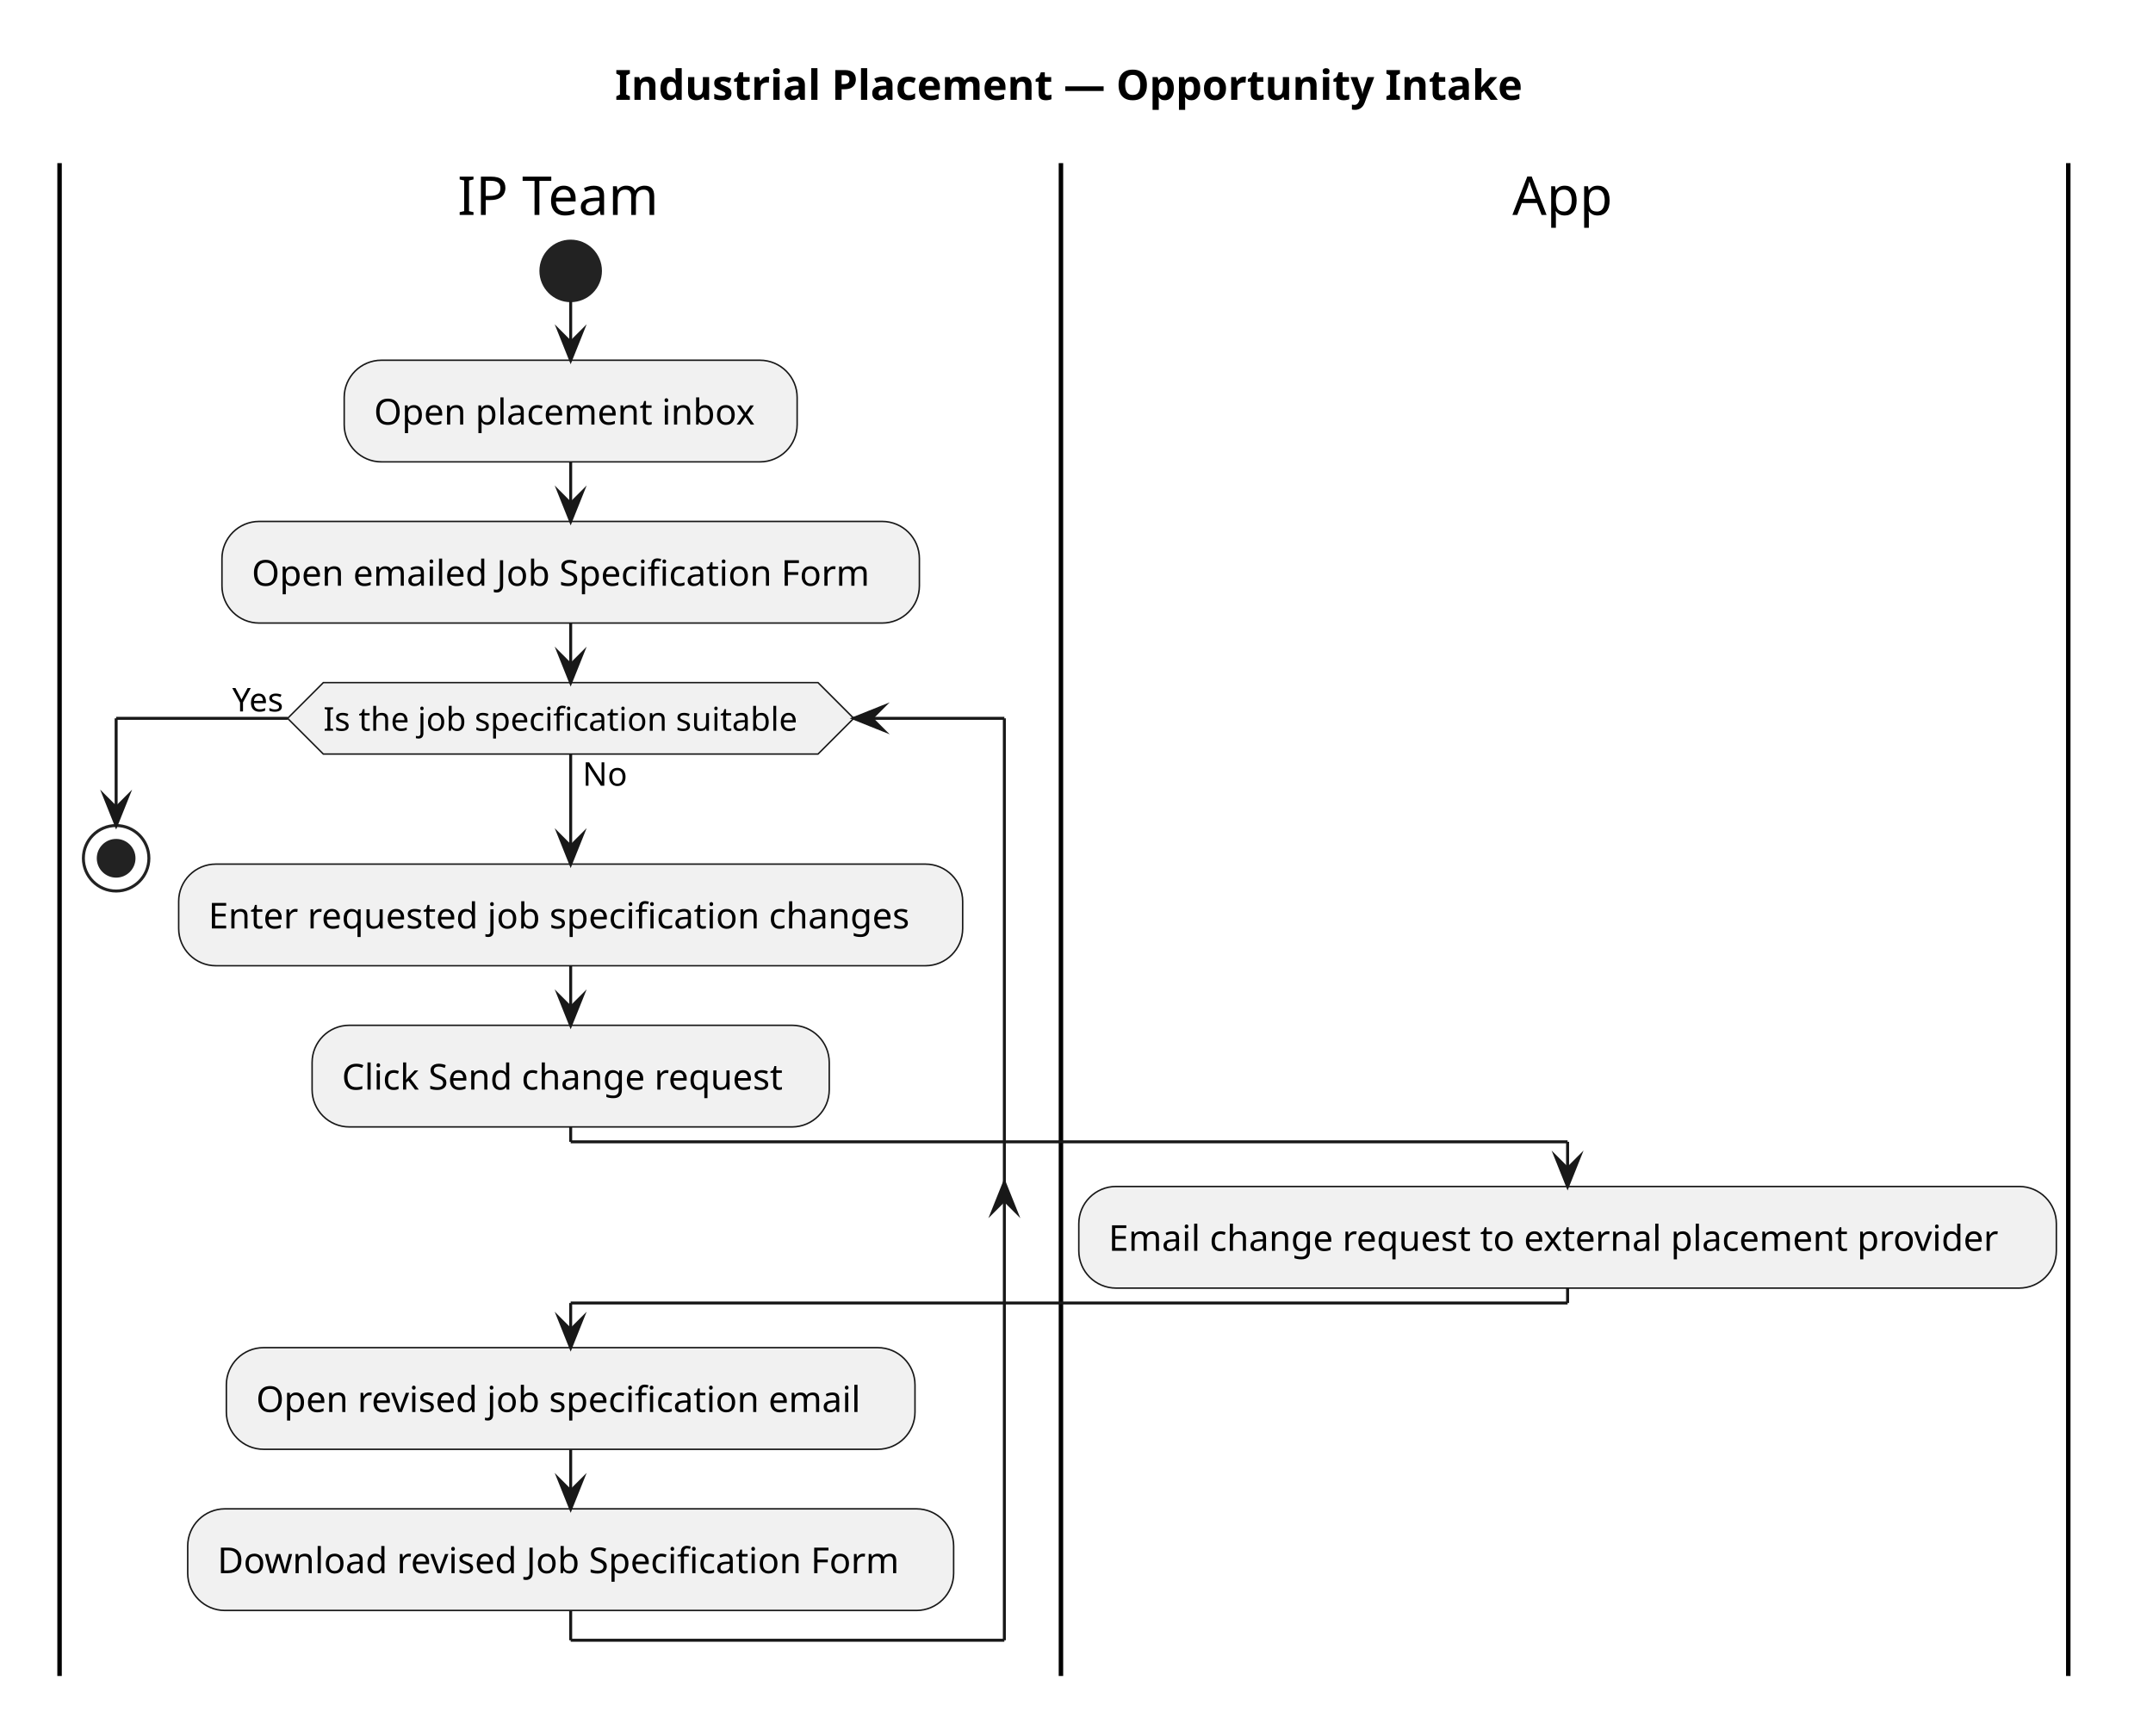
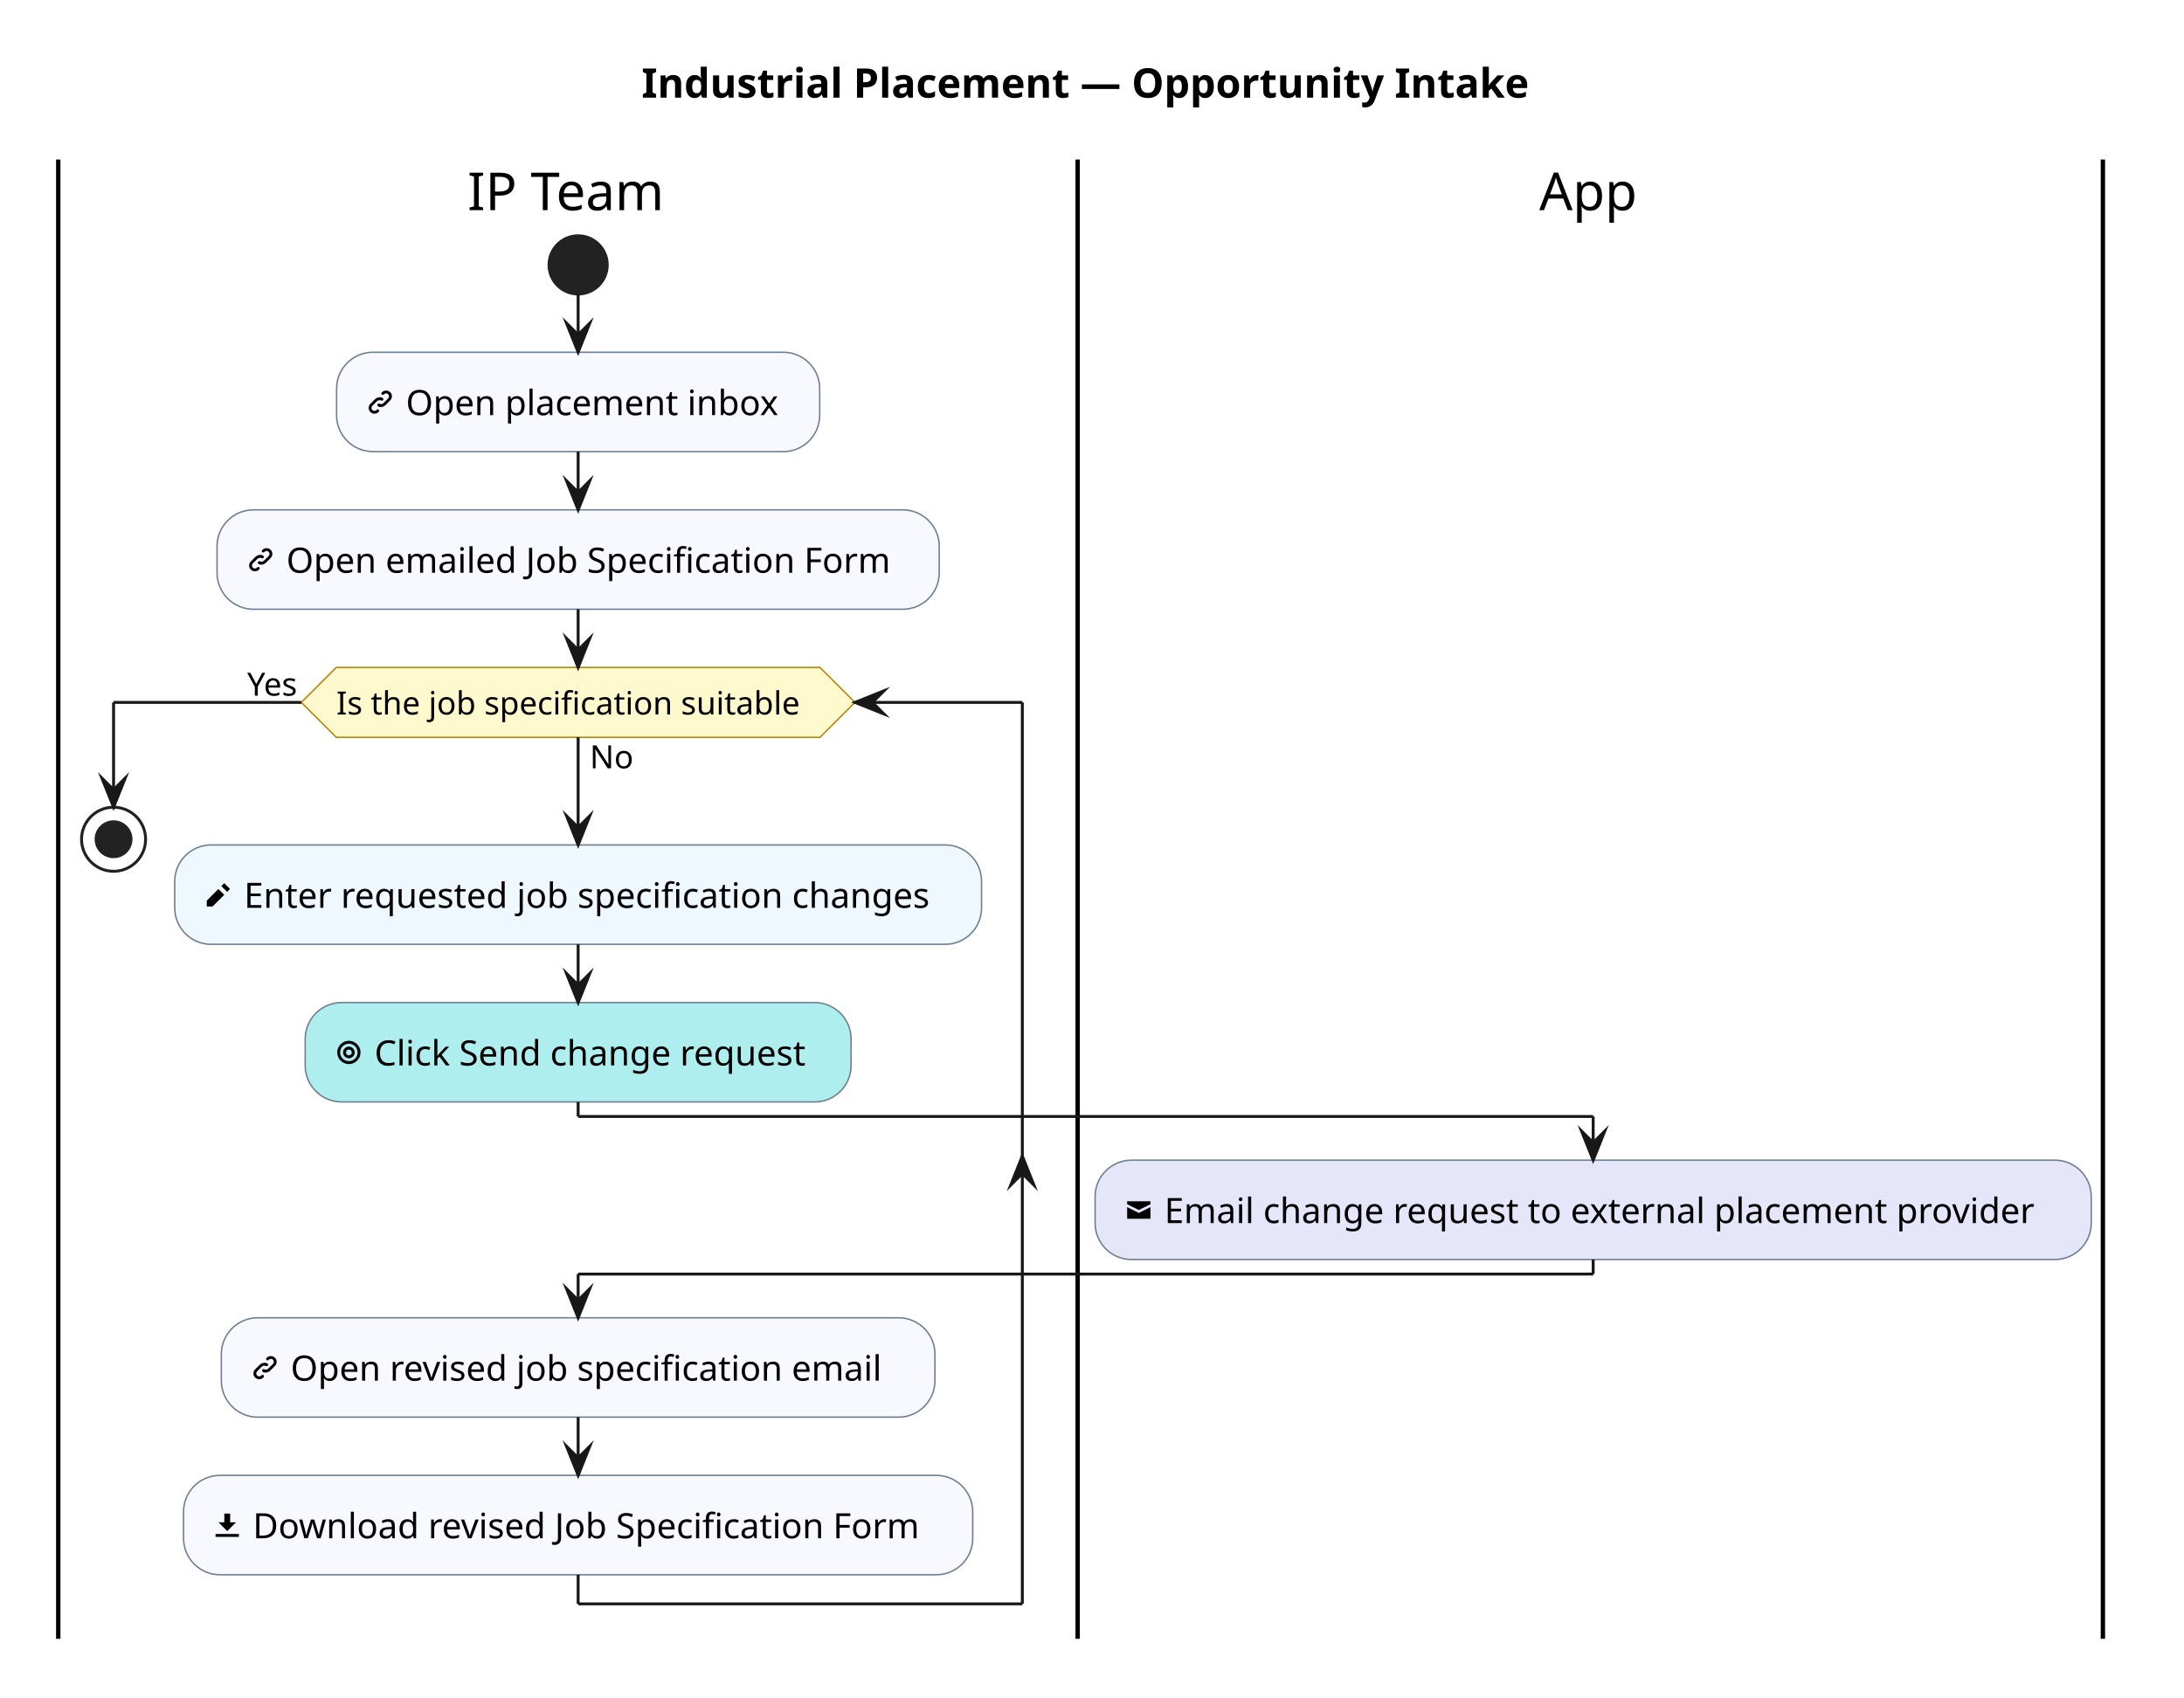
- <svg xmlns="http://www.w3.org/2000/svg" contentStyleType="text/css" data-diagram-type="ACTIVITY" height="583px" preserveAspectRatio="none" style="width:723px;height:583px;background:#FFFFFF;" version="1.1" viewBox="0 0 723 583" width="723px" zoomAndPan="magnify">
+ <svg xmlns="http://www.w3.org/2000/svg" contentStyleType="text/css" data-diagram-type="ACTIVITY" height="583px" preserveAspectRatio="none" style="width:750px;height:583px;background:#FFFFFF;" version="1.1" viewBox="0 0 750 583" width="750px" zoomAndPan="magnify">
  <defs />
  <g>
    <g class="title" data-source-line="2">
-       <text fill="#000000" font-family="sans-serif" font-size="14" font-weight="700" lengthAdjust="spacing" textLength="308.362" x="206.517" y="33.535">Industrial Placement — Opportunity Intake</text>
+       <text fill="#000000" font-family="sans-serif" font-size="14" font-weight="700" lengthAdjust="spacing" textLength="308.362" x="220.314" y="33.535">Industrial Placement — Opportunity Intake</text>
    </g>
-     <rect fill="none" height="21.199" style="stroke:none;stroke-width:1;" width="676.396" x="20" y="54.785" />
-     <ellipse cx="191.638" cy="90.984" fill="#222222" rx="10" ry="10" style="stroke:#222222;stroke-width:1;" />
-     <rect fill="#F1F1F1" height="34.133" rx="12.5" ry="12.5" style="stroke:#181818;stroke-width:0.5;" width="152.106" x="115.585" y="120.984" />
-     <text fill="#000000" font-family="sans-serif" font-size="12" lengthAdjust="spacing" textLength="132.106" x="125.585" y="142.586">Open placement inbox</text>
-     <rect fill="#F1F1F1" height="34.133" rx="12.5" ry="12.5" style="stroke:#181818;stroke-width:0.5;" width="234.207" x="74.534" y="175.117" />
-     <text fill="#000000" font-family="sans-serif" font-size="12" lengthAdjust="spacing" textLength="214.207" x="84.534" y="196.719">Open emailed Job Specification Form</text>
-     <rect fill="#F1F1F1" height="34.133" rx="12.5" ry="12.5" style="stroke:#181818;stroke-width:0.5;" width="263.275" x="60" y="290.205" />
-     <text fill="#000000" font-family="sans-serif" font-size="12" lengthAdjust="spacing" textLength="243.275" x="70" y="311.807">Enter requested job specification changes</text>
-     <rect fill="#F1F1F1" height="34.133" rx="12.5" ry="12.5" style="stroke:#181818;stroke-width:0.5;" width="173.662" x="104.807" y="344.338" />
-     <text fill="#000000" font-family="sans-serif" font-size="12" lengthAdjust="spacing" textLength="153.662" x="114.807" y="365.94">Click Send change request</text>
-     <rect fill="#F1F1F1" height="34.133" rx="12.5" ry="12.5" style="stroke:#181818;stroke-width:0.5;" width="231.254" x="76.011" y="452.603" />
-     <text fill="#000000" font-family="sans-serif" font-size="12" lengthAdjust="spacing" textLength="211.254" x="86.011" y="474.205">Open revised job specification email</text>
-     <rect fill="#F1F1F1" height="34.133" rx="12.5" ry="12.5" style="stroke:#181818;stroke-width:0.5;" width="257.211" x="63.032" y="506.736" />
-     <text fill="#000000" font-family="sans-serif" font-size="12" lengthAdjust="spacing" textLength="237.211" x="73.032" y="528.338">Download revised Job Specification Form</text>
-     <polygon fill="#F1F1F1" points="108.582,229.25,274.694,229.25,286.694,241.25,274.694,253.25,108.582,253.25,96.582,241.25,108.582,229.25" style="stroke:#181818;stroke-width:0.5;stroke-linejoin:miter;stroke-miterlimit:10;" />
-     <text fill="#000000" font-family="sans-serif" font-size="11" lengthAdjust="spacing" textLength="14.883" x="195.638" y="263.885">No</text>
-     <text fill="#000000" font-family="sans-serif" font-size="11" lengthAdjust="spacing" textLength="166.112" x="108.582" y="245.407">Is the job specification suitable</text>
-     <text fill="#000000" font-family="sans-serif" font-size="11" lengthAdjust="spacing" textLength="18.589" x="77.992" y="238.93">Yes</text>
+     <rect fill="none" height="21.199" style="stroke:none;stroke-width:1;" width="703.99" x="20" y="54.785" />
+     <ellipse cx="198.536" cy="90.984" fill="#222222" rx="10" ry="10" style="stroke:#222222;stroke-width:1;" />
+     <rect fill="#F8F8FF" height="34.133" rx="12.5" ry="12.5" style="stroke:#708090;stroke-width:0.5;" width="165.902" x="115.585" y="120.984" />
+     <path d="M132.465,134.147 C132.285,134.157 132.105,134.177 131.935,134.237 C131.665,134.337 131.405,134.487 131.185,134.707 A0.5,0.5 0 1 0 131.875,135.397 C131.985,135.287 132.115,135.227 132.255,135.177 C132.605,135.057 133.035,135.107 133.315,135.397 C133.705,135.787 133.705,136.437 133.315,136.837 L131.815,138.337 C131.375,138.777 131.015,138.817 130.755,138.807 C130.495,138.797 130.345,138.677 130.345,138.677 A0.5,0.5 0 1 0 129.845,139.557 C130.185,139.777 130.185,139.777 130.685,139.807 C131.185,139.837 131.885,139.647 132.495,139.027 L133.995,137.527 C134.775,136.747 134.775,135.487 133.995,134.717 C133.715,134.437 133.385,134.267 133.025,134.187 C132.845,134.147 132.645,134.147 132.465,134.157 M130.465,136.457 C129.965,136.437 129.275,136.607 128.685,137.207 L127.185,138.707 C126.405,139.487 126.405,140.747 127.185,141.517 C127.745,142.077 128.545,142.237 129.245,141.987 C129.515,141.887 129.775,141.737 129.995,141.517 A0.5,0.5 0 1 0 129.305,140.827 C129.195,140.937 129.065,140.997 128.925,141.047 C128.575,141.167 128.145,141.117 127.865,140.827 C127.475,140.437 127.475,139.787 127.865,139.387 L129.365,137.887 C129.765,137.487 130.115,137.437 130.395,137.447 C130.675,137.457 130.865,137.537 130.865,137.537 A0.5,0.5 0 1 0 131.305,136.657 C130.965,136.457 130.965,136.457 130.465,136.437" fill="#000000" />
+     <text fill="#000000" font-family="sans-serif" font-size="12" lengthAdjust="spacing" textLength="132.106" x="139.382" y="142.586">Open placement inbox</text>
+     <rect fill="#F8F8FF" height="34.133" rx="12.5" ry="12.5" style="stroke:#708090;stroke-width:0.5;" width="248.004" x="74.534" y="175.117" />
+     <path d="M91.414,188.28 C91.234,188.29 91.054,188.31 90.884,188.37 C90.614,188.47 90.354,188.62 90.134,188.84 A0.5,0.5 0 1 0 90.824,189.53 C90.934,189.42 91.064,189.36 91.204,189.31 C91.554,189.19 91.984,189.24 92.264,189.53 C92.654,189.92 92.654,190.57 92.264,190.97 L90.764,192.47 C90.324,192.91 89.964,192.95 89.704,192.94 C89.444,192.93 89.294,192.81 89.294,192.81 A0.5,0.5 0 1 0 88.794,193.69 C89.134,193.91 89.134,193.91 89.634,193.94 C90.134,193.97 90.834,193.78 91.444,193.16 L92.944,191.66 C93.724,190.88 93.724,189.62 92.944,188.85 C92.664,188.57 92.334,188.4 91.974,188.32 C91.794,188.28 91.594,188.28 91.414,188.29 M89.414,190.59 C88.914,190.57 88.224,190.74 87.634,191.34 L86.134,192.84 C85.354,193.62 85.354,194.88 86.134,195.65 C86.694,196.21 87.494,196.37 88.194,196.12 C88.464,196.02 88.724,195.87 88.944,195.65 A0.5,0.5 0 1 0 88.254,194.96 C88.144,195.07 88.014,195.13 87.874,195.18 C87.524,195.3 87.094,195.25 86.814,194.96 C86.424,194.57 86.424,193.92 86.814,193.52 L88.314,192.02 C88.714,191.62 89.064,191.57 89.344,191.58 C89.624,191.59 89.814,191.67 89.814,191.67 A0.5,0.5 0 1 0 90.254,190.79 C89.914,190.59 89.914,190.59 89.414,190.57" fill="#000000" />
+     <text fill="#000000" font-family="sans-serif" font-size="12" lengthAdjust="spacing" textLength="214.207" x="98.331" y="196.719">Open emailed Job Specification Form</text>
+     <rect fill="#F0F8FF" height="34.133" rx="12.5" ry="12.5" style="stroke:#708090;stroke-width:0.5;" width="277.072" x="60" y="290.205" />
+     <path d="M77,303.338 L76,304.338 L78,306.338 L79,305.338 L77,303.338 M75,305.338 L71,309.338 L71,311.338 L73,311.338 L77,307.338 L75,305.338" fill="#000000" />
+     <text fill="#000000" font-family="sans-serif" font-size="12" lengthAdjust="spacing" textLength="243.275" x="83.797" y="311.807">Enter requested job specification changes</text>
+     <rect fill="#AFEEEE" height="34.133" rx="12.5" ry="12.5" style="stroke:#708090;stroke-width:0.5;" width="187.459" x="104.807" y="344.338" />
+     <path d="M119.807,357.471 C117.607,357.471 115.807,359.271 115.807,361.471 C115.807,363.671 117.607,365.471 119.807,365.471 C122.007,365.471 123.807,363.671 123.807,361.471 C123.807,359.271 122.007,357.471 119.807,357.471 M119.807,358.471 C121.467,358.471 122.807,359.811 122.807,361.471 C122.807,363.131 121.467,364.471 119.807,364.471 C118.147,364.471 116.807,363.131 116.807,361.471 C116.807,359.811 118.147,358.471 119.807,358.471 M119.807,359.471 C118.707,359.471 117.807,360.371 117.807,361.471 C117.807,362.571 118.707,363.471 119.807,363.471 C120.907,363.471 121.807,362.571 121.807,361.471 C121.807,360.371 120.907,359.471 119.807,359.471 M119.807,360.471 C120.367,360.471 120.807,360.911 120.807,361.471 C120.807,362.031 120.367,362.471 119.807,362.471 C119.247,362.471 118.807,362.031 118.807,361.471 C118.807,360.911 119.247,360.471 119.807,360.471" fill="#000000" />
+     <text fill="#000000" font-family="sans-serif" font-size="12" lengthAdjust="spacing" textLength="153.662" x="128.603" y="365.94">Click Send change request</text>
+     <rect fill="#F8F8FF" height="34.133" rx="12.5" ry="12.5" style="stroke:#708090;stroke-width:0.5;" width="245.051" x="76.011" y="452.603" />
+     <path d="M92.891,465.766 C92.711,465.776 92.531,465.796 92.361,465.856 C92.091,465.956 91.831,466.106 91.611,466.326 A0.5,0.5 0 1 0 92.301,467.016 C92.411,466.906 92.541,466.846 92.681,466.796 C93.031,466.676 93.461,466.726 93.741,467.016 C94.131,467.406 94.131,468.056 93.741,468.456 L92.241,469.956 C91.801,470.396 91.441,470.436 91.181,470.426 C90.921,470.416 90.771,470.296 90.771,470.296 A0.5,0.5 0 1 0 90.271,471.176 C90.611,471.396 90.611,471.396 91.111,471.426 C91.611,471.456 92.311,471.266 92.921,470.646 L94.421,469.146 C95.201,468.366 95.201,467.106 94.421,466.336 C94.141,466.056 93.811,465.886 93.451,465.806 C93.271,465.766 93.071,465.766 92.891,465.776 M90.891,468.076 C90.391,468.056 89.701,468.226 89.111,468.826 L87.611,470.326 C86.831,471.106 86.831,472.366 87.611,473.136 C88.171,473.696 88.971,473.856 89.671,473.606 C89.941,473.506 90.201,473.356 90.421,473.136 A0.5,0.5 0 1 0 89.731,472.446 C89.621,472.556 89.491,472.616 89.351,472.666 C89.001,472.786 88.571,472.736 88.291,472.446 C87.901,472.056 87.901,471.406 88.291,471.006 L89.791,469.506 C90.191,469.106 90.541,469.056 90.821,469.066 C91.101,469.076 91.291,469.156 91.291,469.156 A0.5,0.5 0 1 0 91.731,468.276 C91.391,468.076 91.391,468.076 90.891,468.056" fill="#000000" />
+     <text fill="#000000" font-family="sans-serif" font-size="12" lengthAdjust="spacing" textLength="211.254" x="99.808" y="474.205">Open revised job specification email</text>
+     <rect fill="#F8F8FF" height="34.133" rx="12.5" ry="12.5" style="stroke:#708090;stroke-width:0.5;" width="271.008" x="63.032" y="506.736" />
+     <path d="M77.032,519.869 L77.032,522.869 L75.032,522.869 L78.032,525.869 L81.032,522.869 L79.032,522.869 L79.032,519.869 L77.032,519.869 M74.032,526.869 L74.032,527.869 L82.032,527.869 L82.032,526.869 L74.032,526.869" fill="#000000" />
+     <text fill="#000000" font-family="sans-serif" font-size="12" lengthAdjust="spacing" textLength="237.211" x="86.829" y="528.338">Download revised Job Specification Form</text>
+     <polygon fill="#FFFACD" points="115.48,229.25,281.592,229.25,293.592,241.25,281.592,253.25,115.48,253.25,103.48,241.25,115.48,229.25" style="stroke:#B8860B;stroke-width:0.5;stroke-linejoin:miter;stroke-miterlimit:10;" />
+     <text fill="#000000" font-family="sans-serif" font-size="11" lengthAdjust="spacing" textLength="14.883" x="202.536" y="263.885">No</text>
+     <text fill="#000000" font-family="sans-serif" font-size="11" lengthAdjust="spacing" textLength="166.112" x="115.48" y="245.407">Is the job specification suitable</text>
+     <text fill="#000000" font-family="sans-serif" font-size="11" lengthAdjust="spacing" textLength="18.589" x="84.891" y="238.93">Yes</text>
    <ellipse cx="39" cy="288.25" fill="none" rx="11" ry="11" style="stroke:#222222;stroke-width:1;" />
    <ellipse cx="39" cy="288.25" fill="#222222" rx="6" ry="6" style="stroke:#222222;stroke-width:1;" />
    <line style="stroke:#000000;stroke-width:1.5;" x1="20" x2="20" y1="54.785" y2="562.869" />
-     <rect fill="#F1F1F1" height="34.133" rx="12.5" ry="12.5" style="stroke:#181818;stroke-width:0.5;" width="328.273" x="362.275" y="398.471" />
-     <text fill="#000000" font-family="sans-serif" font-size="12" lengthAdjust="spacing" textLength="308.273" x="372.275" y="420.072">Email change request to external placement provider</text>
-     <line style="stroke:#000000;stroke-width:1.5;" x1="356.275" x2="356.275" y1="54.785" y2="562.869" />
-     <line style="stroke:#000000;stroke-width:1.5;" x1="694.549" x2="694.549" y1="54.785" y2="562.869" />
-     <line style="stroke:#181818;stroke-width:1;" x1="191.638" x2="191.638" y1="100.984" y2="120.984" />
-     <polygon fill="#181818" points="187.638,110.984,191.638,120.984,195.638,110.984,191.638,114.984" style="stroke:#181818;stroke-width:1;stroke-linejoin:miter;stroke-miterlimit:10;" />
-     <line style="stroke:#181818;stroke-width:1;" x1="191.638" x2="191.638" y1="155.117" y2="175.117" />
-     <polygon fill="#181818" points="187.638,165.117,191.638,175.117,195.638,165.117,191.638,169.117" style="stroke:#181818;stroke-width:1;stroke-linejoin:miter;stroke-miterlimit:10;" />
-     <line style="stroke:#181818;stroke-width:1;" x1="191.638" x2="191.638" y1="324.338" y2="344.338" />
-     <polygon fill="#181818" points="187.638,334.338,191.638,344.338,195.638,334.338,191.638,338.338" style="stroke:#181818;stroke-width:1;stroke-linejoin:miter;stroke-miterlimit:10;" />
-     <line style="stroke:#181818;stroke-width:1;" x1="191.638" x2="191.638" y1="486.736" y2="506.736" />
-     <polygon fill="#181818" points="187.638,496.736,191.638,506.736,195.638,496.736,191.638,500.736" style="stroke:#181818;stroke-width:1;stroke-linejoin:miter;stroke-miterlimit:10;" />
-     <line style="stroke:#181818;stroke-width:1;" x1="191.638" x2="191.638" y1="253.25" y2="290.205" />
-     <polygon fill="#181818" points="187.638,280.205,191.638,290.205,195.638,280.205,191.638,284.205" style="stroke:#181818;stroke-width:1;stroke-linejoin:miter;stroke-miterlimit:10;" />
-     <line style="stroke:#181818;stroke-width:1;" x1="191.638" x2="191.638" y1="540.869" y2="550.869" />
-     <line style="stroke:#181818;stroke-width:1;" x1="191.638" x2="337.275" y1="550.869" y2="550.869" />
-     <polygon fill="#181818" points="333.275,407.06,337.275,397.06,341.275,407.06,337.275,403.06" style="stroke:#181818;stroke-width:1;stroke-linejoin:miter;stroke-miterlimit:10;" />
-     <line style="stroke:#181818;stroke-width:1;" x1="337.275" x2="337.275" y1="241.25" y2="550.869" />
-     <line style="stroke:#181818;stroke-width:1;" x1="337.275" x2="286.694" y1="241.25" y2="241.25" />
-     <polygon fill="#181818" points="296.694,237.25,286.694,241.25,296.694,245.25,292.694,241.25" style="stroke:#181818;stroke-width:1;stroke-linejoin:miter;stroke-miterlimit:10;" />
-     <line style="stroke:#181818;stroke-width:1;" x1="96.582" x2="39" y1="241.25" y2="241.25" />
+     <rect fill="#E6E6FA" height="34.133" rx="12.5" ry="12.5" style="stroke:#708090;stroke-width:0.5;" width="342.07" x="376.072" y="398.471" />
+     <path d="M387.072,412.603 L387.072,413.603 L391.072,415.603 L395.072,413.603 L395.072,412.603 L387.072,412.603 M387.072,414.603 L387.072,418.603 L395.072,418.603 L395.072,414.603 L391.072,416.603 L387.072,414.603" fill="#000000" />
+     <text fill="#000000" font-family="sans-serif" font-size="12" lengthAdjust="spacing" textLength="308.273" x="399.869" y="420.072">Email change request to external placement provider</text>
+     <line style="stroke:#000000;stroke-width:1.5;" x1="370.072" x2="370.072" y1="54.785" y2="562.869" />
+     <line style="stroke:#000000;stroke-width:1.5;" x1="722.143" x2="722.143" y1="54.785" y2="562.869" />
+     <line style="stroke:#181818;stroke-width:1;" x1="198.536" x2="198.536" y1="100.984" y2="120.984" />
+     <polygon fill="#181818" points="194.536,110.984,198.536,120.984,202.536,110.984,198.536,114.984" style="stroke:#181818;stroke-width:1;stroke-linejoin:miter;stroke-miterlimit:10;" />
+     <line style="stroke:#181818;stroke-width:1;" x1="198.536" x2="198.536" y1="155.117" y2="175.117" />
+     <polygon fill="#181818" points="194.536,165.117,198.536,175.117,202.536,165.117,198.536,169.117" style="stroke:#181818;stroke-width:1;stroke-linejoin:miter;stroke-miterlimit:10;" />
+     <line style="stroke:#181818;stroke-width:1;" x1="198.536" x2="198.536" y1="324.338" y2="344.338" />
+     <polygon fill="#181818" points="194.536,334.338,198.536,344.338,202.536,334.338,198.536,338.338" style="stroke:#181818;stroke-width:1;stroke-linejoin:miter;stroke-miterlimit:10;" />
+     <line style="stroke:#181818;stroke-width:1;" x1="198.536" x2="198.536" y1="486.736" y2="506.736" />
+     <polygon fill="#181818" points="194.536,496.736,198.536,506.736,202.536,496.736,198.536,500.736" style="stroke:#181818;stroke-width:1;stroke-linejoin:miter;stroke-miterlimit:10;" />
+     <line style="stroke:#181818;stroke-width:1;" x1="198.536" x2="198.536" y1="253.25" y2="290.205" />
+     <polygon fill="#181818" points="194.536,280.205,198.536,290.205,202.536,280.205,198.536,284.205" style="stroke:#181818;stroke-width:1;stroke-linejoin:miter;stroke-miterlimit:10;" />
+     <line style="stroke:#181818;stroke-width:1;" x1="198.536" x2="198.536" y1="540.869" y2="550.869" />
+     <line style="stroke:#181818;stroke-width:1;" x1="198.536" x2="351.072" y1="550.869" y2="550.869" />
+     <polygon fill="#181818" points="347.072,407.06,351.072,397.06,355.072,407.06,351.072,403.06" style="stroke:#181818;stroke-width:1;stroke-linejoin:miter;stroke-miterlimit:10;" />
+     <line style="stroke:#181818;stroke-width:1;" x1="351.072" x2="351.072" y1="241.25" y2="550.869" />
+     <line style="stroke:#181818;stroke-width:1;" x1="351.072" x2="293.592" y1="241.25" y2="241.25" />
+     <polygon fill="#181818" points="303.592,237.25,293.592,241.25,303.592,245.25,299.592,241.25" style="stroke:#181818;stroke-width:1;stroke-linejoin:miter;stroke-miterlimit:10;" />
+     <line style="stroke:#181818;stroke-width:1;" x1="103.48" x2="39" y1="241.25" y2="241.25" />
    <line style="stroke:#181818;stroke-width:1;" x1="39" x2="39" y1="241.25" y2="277.25" />
    <polygon fill="#181818" points="35,267.25,39,277.25,43,267.25,39,271.25" style="stroke:#181818;stroke-width:1;stroke-linejoin:miter;stroke-miterlimit:10;" />
-     <line style="stroke:#181818;stroke-width:1;" x1="191.638" x2="191.638" y1="209.25" y2="229.25" />
-     <polygon fill="#181818" points="187.638,219.25,191.638,229.25,195.638,219.25,191.638,223.25" style="stroke:#181818;stroke-width:1;stroke-linejoin:miter;stroke-miterlimit:10;" />
-     <line style="stroke:#181818;stroke-width:1;" x1="191.638" x2="191.638" y1="378.471" y2="383.471" />
-     <line style="stroke:#181818;stroke-width:1;" x1="191.638" x2="526.412" y1="383.471" y2="383.471" />
-     <line style="stroke:#181818;stroke-width:1;" x1="526.412" x2="526.412" y1="383.471" y2="398.471" />
-     <polygon fill="#181818" points="522.412,388.471,526.412,398.471,530.412,388.471,526.412,392.471" style="stroke:#181818;stroke-width:1;stroke-linejoin:miter;stroke-miterlimit:10;" />
-     <line style="stroke:#181818;stroke-width:1;" x1="526.412" x2="526.412" y1="432.603" y2="437.603" />
-     <line style="stroke:#181818;stroke-width:1;" x1="526.412" x2="191.638" y1="437.603" y2="437.603" />
-     <line style="stroke:#181818;stroke-width:1;" x1="191.638" x2="191.638" y1="437.603" y2="452.603" />
-     <polygon fill="#181818" points="187.638,442.603,191.638,452.603,195.638,442.603,191.638,446.603" style="stroke:#181818;stroke-width:1;stroke-linejoin:miter;stroke-miterlimit:10;" />
-     <text fill="#000000" font-family="sans-serif" font-size="18" lengthAdjust="spacing" textLength="68.985" x="153.645" y="72.188">IP Team</text>
-     <text fill="#000000" font-family="sans-serif" font-size="18" lengthAdjust="spacing" textLength="35.077" x="507.873" y="72.188">App</text>
+     <line style="stroke:#181818;stroke-width:1;" x1="198.536" x2="198.536" y1="209.25" y2="229.25" />
+     <polygon fill="#181818" points="194.536,219.25,198.536,229.25,202.536,219.25,198.536,223.25" style="stroke:#181818;stroke-width:1;stroke-linejoin:miter;stroke-miterlimit:10;" />
+     <line style="stroke:#181818;stroke-width:1;" x1="198.536" x2="198.536" y1="378.471" y2="383.471" />
+     <line style="stroke:#181818;stroke-width:1;" x1="198.536" x2="547.107" y1="383.471" y2="383.471" />
+     <line style="stroke:#181818;stroke-width:1;" x1="547.107" x2="547.107" y1="383.471" y2="398.471" />
+     <polygon fill="#181818" points="543.107,388.471,547.107,398.471,551.107,388.471,547.107,392.471" style="stroke:#181818;stroke-width:1;stroke-linejoin:miter;stroke-miterlimit:10;" />
+     <line style="stroke:#181818;stroke-width:1;" x1="547.107" x2="547.107" y1="432.603" y2="437.603" />
+     <line style="stroke:#181818;stroke-width:1;" x1="547.107" x2="198.536" y1="437.603" y2="437.603" />
+     <line style="stroke:#181818;stroke-width:1;" x1="198.536" x2="198.536" y1="437.603" y2="452.603" />
+     <polygon fill="#181818" points="194.536,442.603,198.536,452.603,202.536,442.603,198.536,446.603" style="stroke:#181818;stroke-width:1;stroke-linejoin:miter;stroke-miterlimit:10;" />
+     <text fill="#000000" font-family="sans-serif" font-size="18" lengthAdjust="spacing" textLength="68.985" x="160.543" y="72.188">IP Team</text>
+     <text fill="#000000" font-family="sans-serif" font-size="18" lengthAdjust="spacing" textLength="35.077" x="528.569" y="72.188">App</text>
  </g>
</svg>
